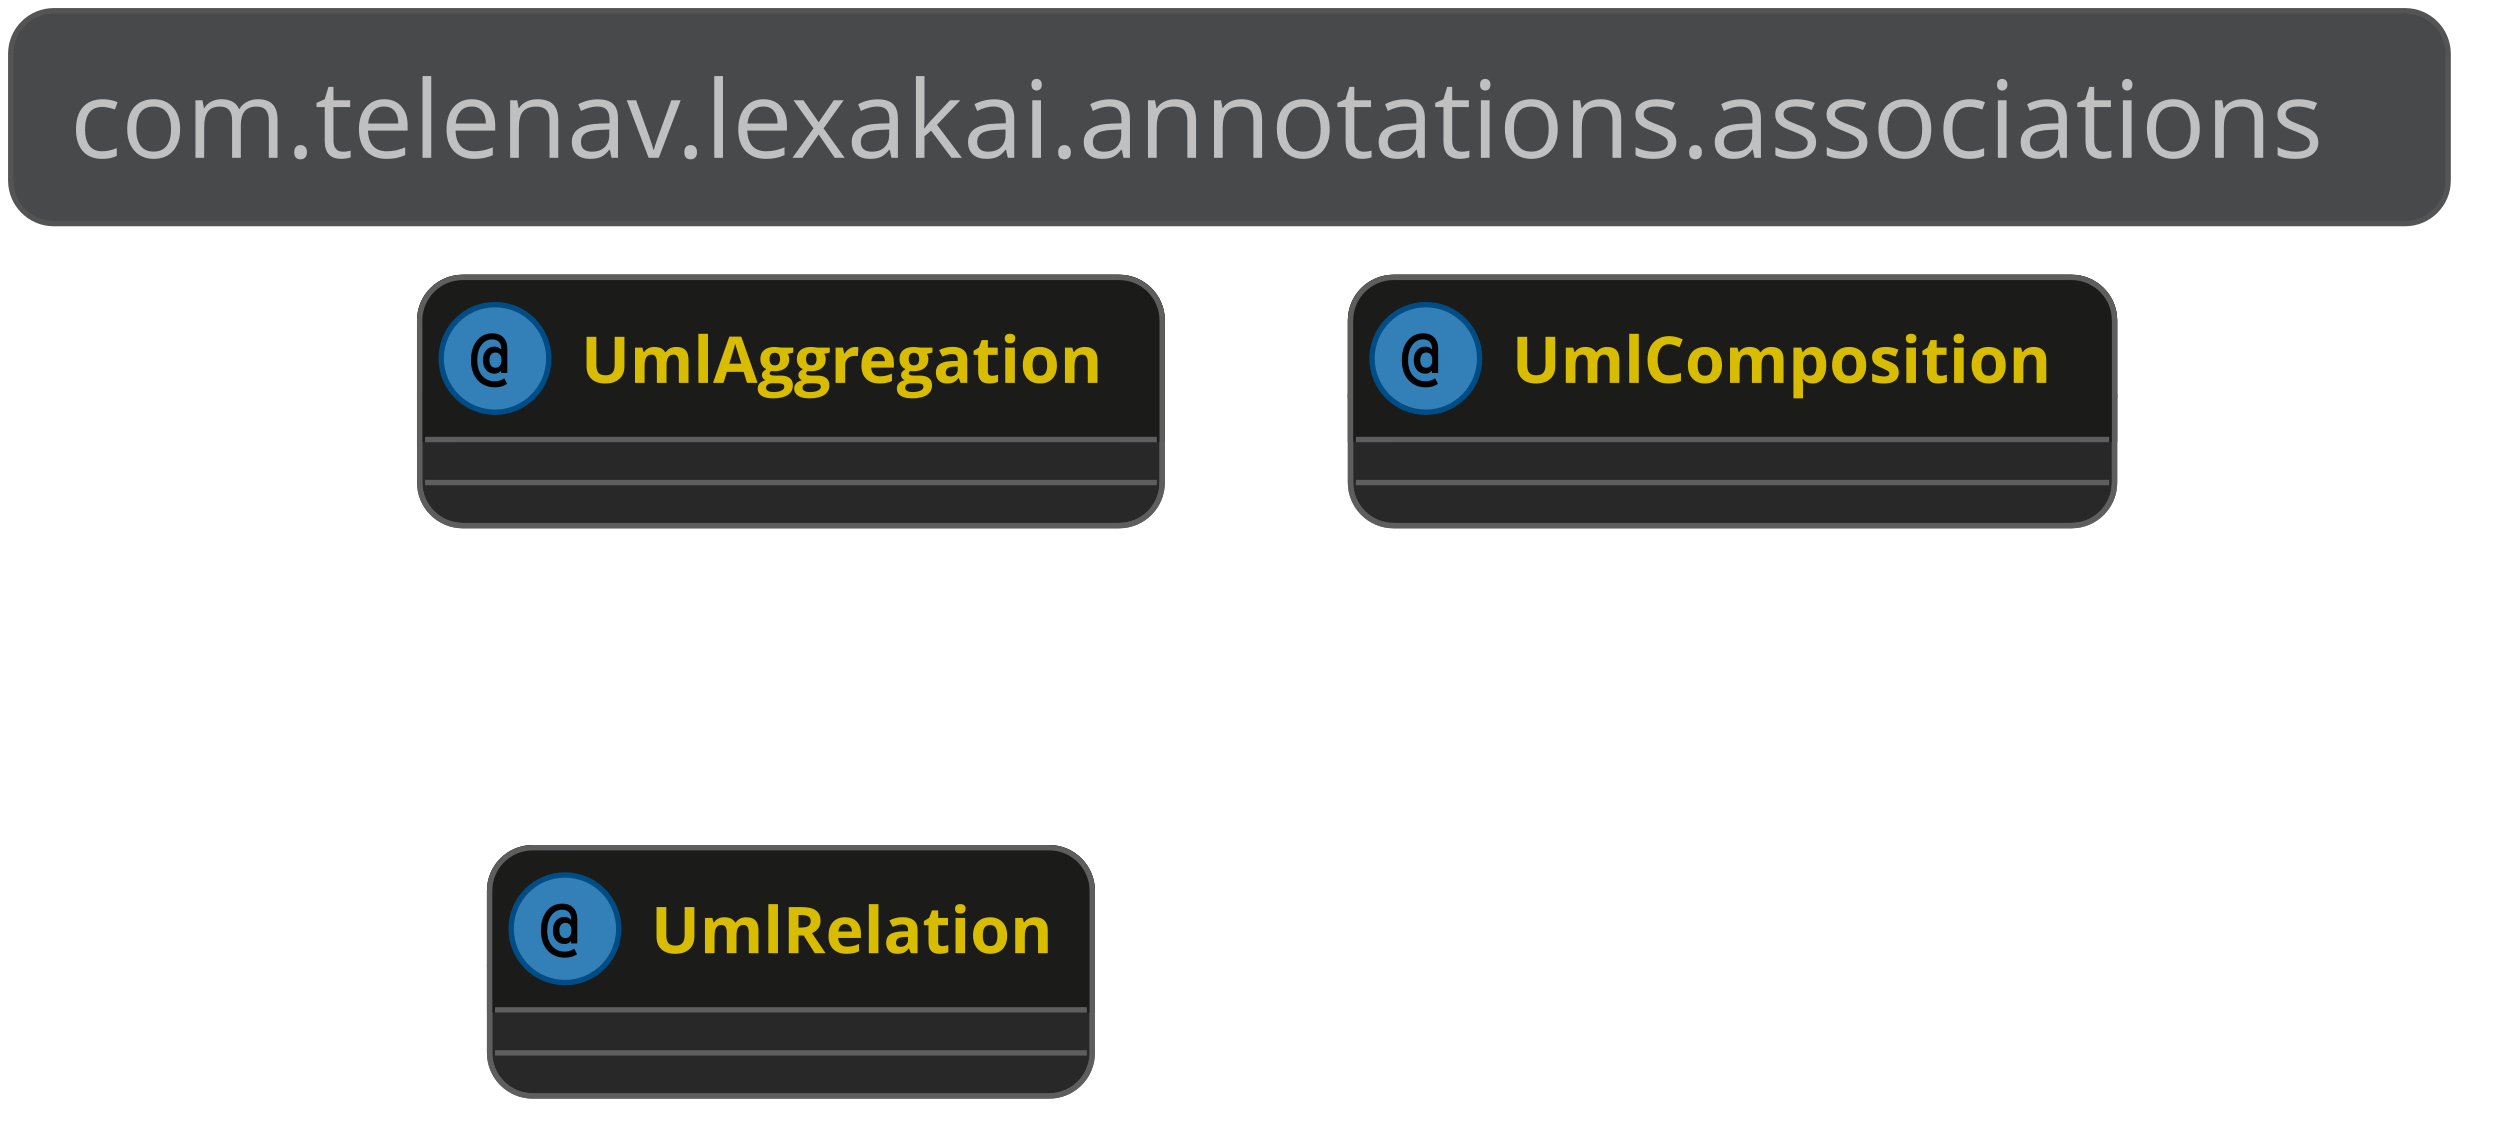
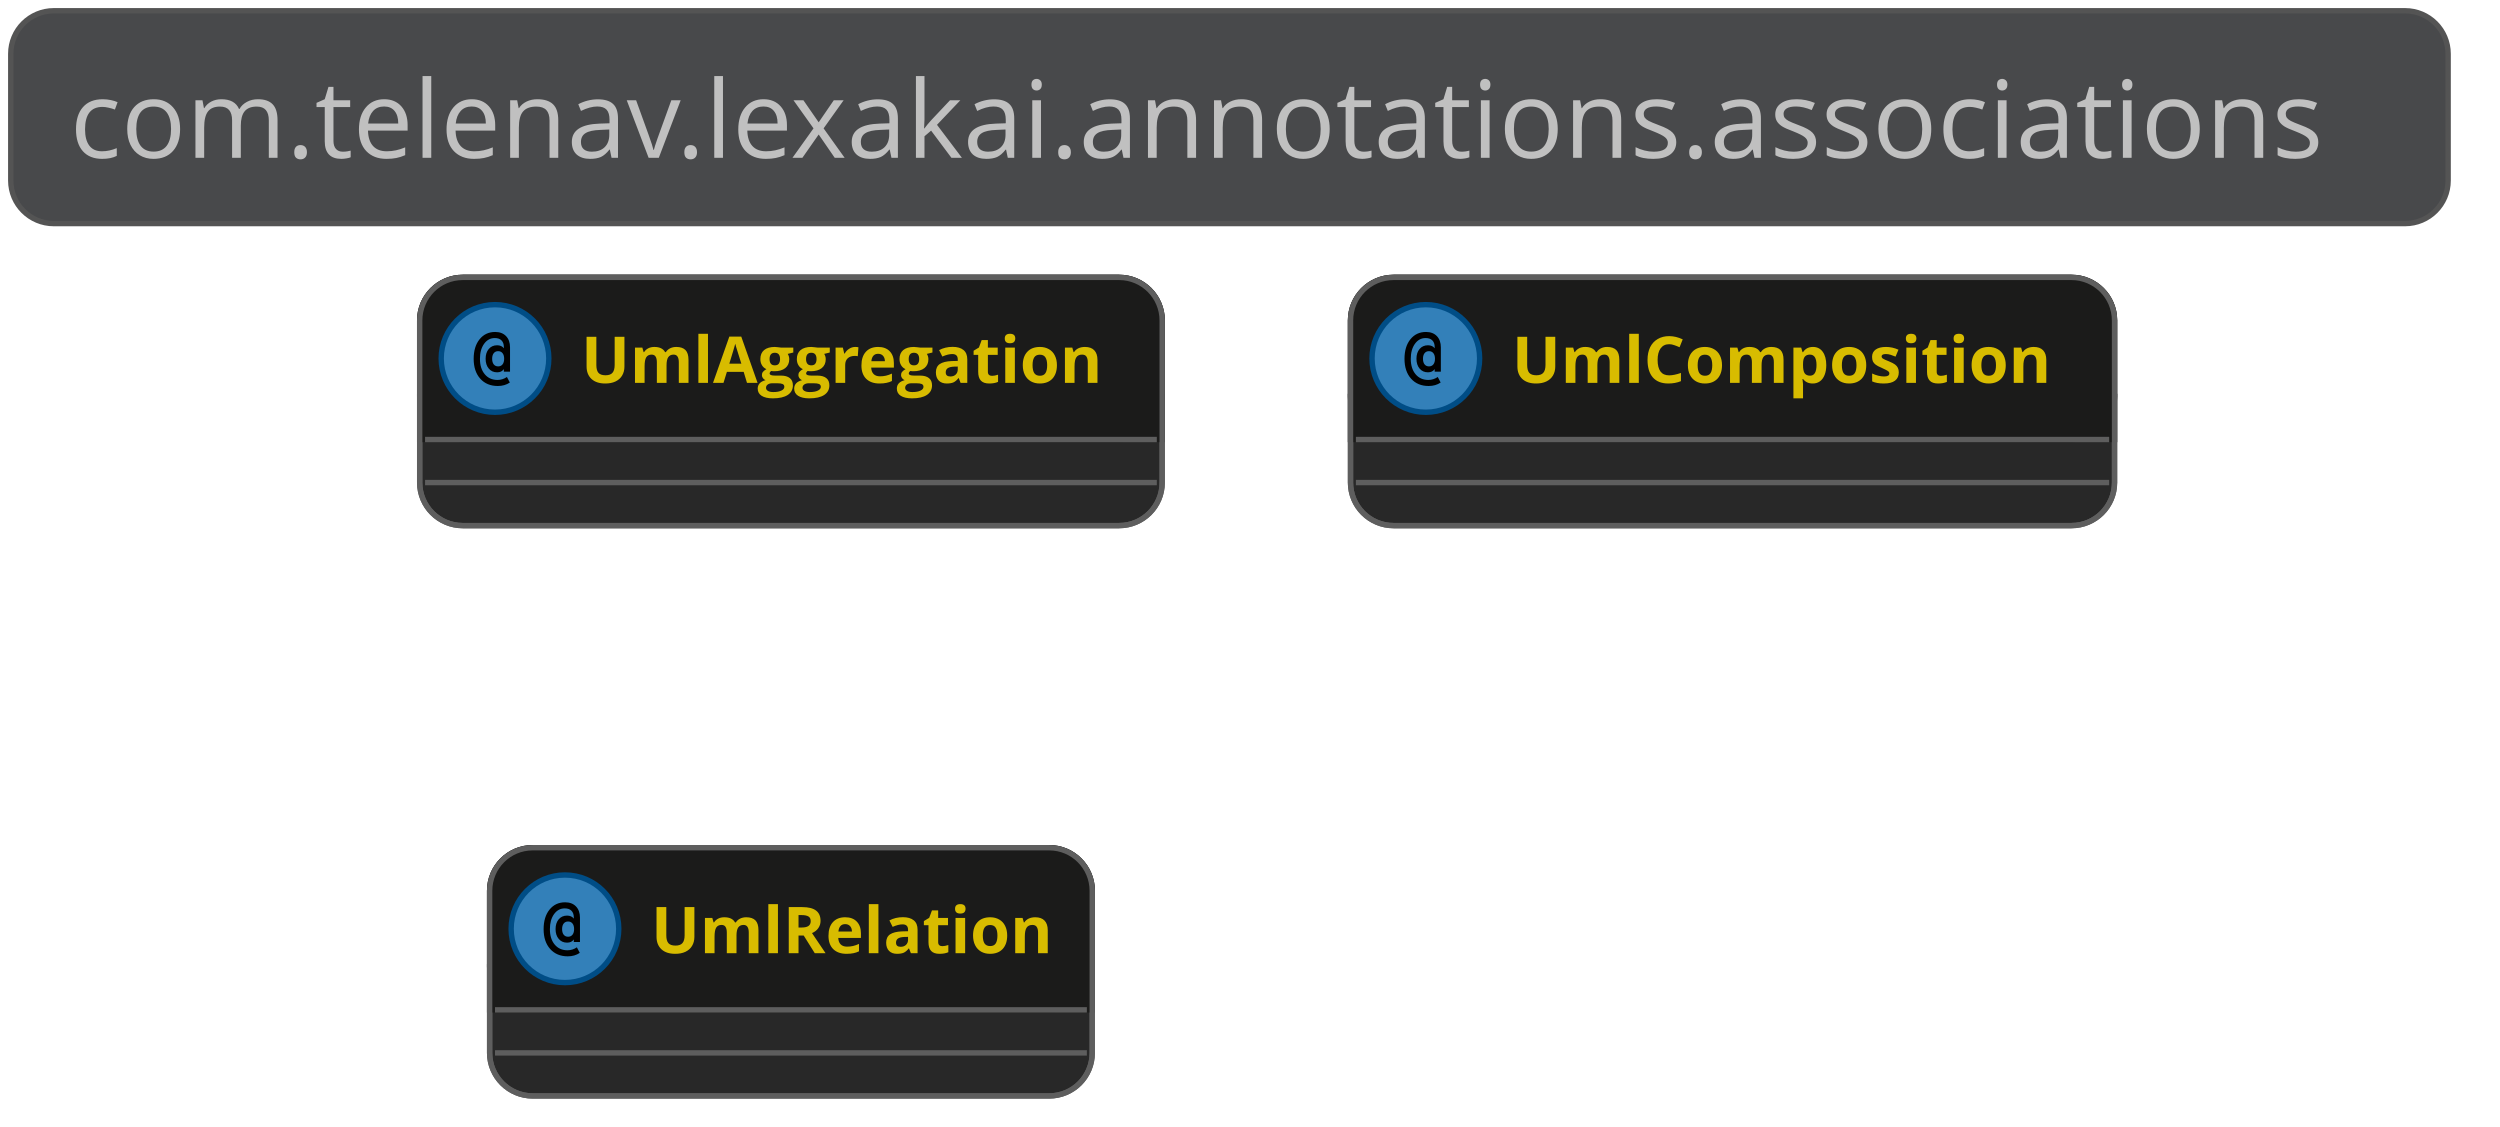
<svg xmlns="http://www.w3.org/2000/svg" contentScriptType="application/ecmascript" contentStyleType="text/css" height="218.75px" preserveAspectRatio="none" style="width:484px;height:218px;background:#333333;" version="1.1" viewBox="0 0 484 218" width="484.375px" zoomAndPan="magnify">
  <defs />
  <g>
    <rect fill="#48494B" height="41.203" rx="8.333" ry="8.333" style="stroke:#545454;stroke-width:1.042;" width="471.875" x="2.083" y="2.083" />
    <text fill="#C0C0C0" font-family="Open Sans,Avenir,Nunito,Arial,Helvetica,SansSerif" font-size="20.833" lengthAdjust="spacing" textLength="448.958" x="13.542" y="30.558">com.telenav.lexakai.annotations.associations</text>
    <rect codeLine="6" fill="#282828" height="48.055" id="UmlAggregation" rx="8.333" ry="8.333" style="stroke:#5E5E5E;stroke-width:1.042;" width="143.75" x="81.25" y="53.703" />
    <rect fill="#1B1B1A" height="31.388" rx="8.333" ry="8.333" style="stroke:#1B1B1A;stroke-width:1.042;" width="143.75" x="81.25" y="53.703" />
    <rect fill="#1B1B1A" height="8.333" style="stroke:#1B1B1A;stroke-width:1.042;" width="143.75" x="81.25" y="76.758" />
    <rect codeLine="6" fill="none" height="48.055" id="UmlAggregation" rx="8.333" ry="8.333" style="stroke:#5E5E5E;stroke-width:1.042;" width="143.75" x="81.25" y="53.703" />
    <ellipse cx="95.833" cy="69.397" fill="#3380B9" rx="10.417" ry="10.417" style="stroke:#004D86;stroke-width:1.042;" />
-     <path d="M97.085,69.716 Q97.085,69.027 96.773,68.636 Q96.462,68.245 95.919,68.245 Q95.376,68.245 95.067,68.636 Q94.759,69.027 94.759,69.716 Q94.759,70.412 95.067,70.803 Q95.376,71.193 95.919,71.193 Q96.462,71.193 96.773,70.803 Q97.085,70.412 97.085,69.716 Z M98.22,72.219 L97.023,72.219 L97.023,71.718 Q96.792,72.042 96.477,72.191 Q96.163,72.341 95.724,72.341 Q94.722,72.341 94.109,71.621 Q93.496,70.9 93.496,69.716 Q93.496,68.538 94.106,67.821 Q94.716,67.104 95.724,67.104 Q96.157,67.104 96.486,67.254 Q96.816,67.403 97.023,67.69 L97.023,67.44 Q97.023,66.61 96.569,66.158 Q96.114,65.706 95.272,65.706 Q94.002,65.706 93.2,66.823 Q92.397,67.94 92.397,69.729 Q92.397,71.602 93.325,72.71 Q94.252,73.818 95.797,73.818 Q96.285,73.818 96.743,73.674 Q97.201,73.531 97.622,73.244 L98.183,74.318 Q97.689,74.654 97.106,74.822 Q96.523,74.99 95.858,74.99 Q93.722,74.99 92.452,73.568 Q91.183,72.146 91.183,69.729 Q91.183,67.367 92.324,65.948 Q93.465,64.528 95.345,64.528 Q96.676,64.528 97.448,65.331 Q98.22,66.134 98.22,67.519 Z " fill="#000000" />
+     <path d="M97.605,69.456 Q97.605,68.766 97.294,68.376 Q96.983,67.985 96.44,67.985 Q95.896,67.985 95.588,68.376 Q95.28,68.766 95.28,69.456 Q95.28,70.152 95.588,70.542 Q95.896,70.933 96.44,70.933 Q96.983,70.933 97.294,70.542 Q97.605,70.152 97.605,69.456 Z M98.741,71.958 L97.544,71.958 L97.544,71.458 Q97.312,71.781 96.998,71.931 Q96.684,72.081 96.244,72.081 Q95.243,72.081 94.63,71.36 Q94.016,70.64 94.016,69.456 Q94.016,68.278 94.627,67.561 Q95.237,66.844 96.244,66.844 Q96.678,66.844 97.007,66.993 Q97.337,67.143 97.544,67.43 L97.544,67.179 Q97.544,66.349 97.09,65.898 Q96.635,65.446 95.793,65.446 Q94.523,65.446 93.721,66.563 Q92.918,67.68 92.918,69.468 Q92.918,71.342 93.846,72.45 Q94.773,73.558 96.317,73.558 Q96.806,73.558 97.264,73.414 Q97.721,73.271 98.142,72.984 L98.704,74.058 Q98.21,74.394 97.627,74.562 Q97.044,74.729 96.379,74.729 Q94.242,74.729 92.973,73.307 Q91.703,71.885 91.703,69.468 Q91.703,67.106 92.845,65.687 Q93.986,64.268 95.866,64.268 Q97.197,64.268 97.969,65.071 Q98.741,65.873 98.741,67.259 Z " fill="#000000" />
    <text fill="#D8BC00" font-family="Open Sans,Avenir,Nunito,Arial,Helvetica,SansSerif" font-size="12.5" font-weight="bold" lengthAdjust="spacing" textLength="106.25" x="112.5" y="74.121">UmlAggregation</text>
    <line style="stroke:#5E5E5E;stroke-width:1.042;" x1="82.292" x2="223.958" y1="85.091" y2="85.091" />
    <line style="stroke:#5E5E5E;stroke-width:1.042;" x1="82.292" x2="223.958" y1="93.424" y2="93.424" />
    <rect codeLine="8" fill="#282828" height="48.055" id="UmlComposition" rx="8.333" ry="8.333" style="stroke:#5E5E5E;stroke-width:1.042;" width="147.917" x="261.458" y="53.703" />
    <rect fill="#1B1B1A" height="31.388" rx="8.333" ry="8.333" style="stroke:#1B1B1A;stroke-width:1.042;" width="147.917" x="261.458" y="53.703" />
    <rect fill="#1B1B1A" height="8.333" style="stroke:#1B1B1A;stroke-width:1.042;" width="147.917" x="261.458" y="76.758" />
    <rect codeLine="8" fill="none" height="48.055" id="UmlComposition" rx="8.333" ry="8.333" style="stroke:#5E5E5E;stroke-width:1.042;" width="147.917" x="261.458" y="53.703" />
    <ellipse cx="276.042" cy="69.397" fill="#3380B9" rx="10.417" ry="10.417" style="stroke:#004D86;stroke-width:1.042;" />
-     <path d="M277.293,69.716 Q277.293,69.027 276.982,68.636 Q276.67,68.245 276.127,68.245 Q275.584,68.245 275.276,68.636 Q274.967,69.027 274.967,69.716 Q274.967,70.412 275.276,70.803 Q275.584,71.193 276.127,71.193 Q276.67,71.193 276.982,70.803 Q277.293,70.412 277.293,69.716 Z M278.428,72.219 L277.232,72.219 L277.232,71.718 Q277,72.042 276.686,72.191 Q276.371,72.341 275.932,72.341 Q274.931,72.341 274.317,71.621 Q273.704,70.9 273.704,69.716 Q273.704,68.538 274.314,67.821 Q274.925,67.104 275.932,67.104 Q276.365,67.104 276.695,67.254 Q277.024,67.403 277.232,67.69 L277.232,67.44 Q277.232,66.61 276.777,66.158 Q276.322,65.706 275.48,65.706 Q274.211,65.706 273.408,66.823 Q272.605,67.94 272.605,69.729 Q272.605,71.602 273.533,72.71 Q274.461,73.818 276.005,73.818 Q276.493,73.818 276.951,73.674 Q277.409,73.531 277.83,73.244 L278.392,74.318 Q277.897,74.654 277.314,74.822 Q276.731,74.99 276.066,74.99 Q273.93,74.99 272.66,73.568 Q271.391,72.146 271.391,69.729 Q271.391,67.367 272.532,65.948 Q273.673,64.528 275.553,64.528 Q276.884,64.528 277.656,65.331 Q278.428,66.134 278.428,67.519 Z " fill="#000000" />
+     <path d="M277.814,69.456 Q277.814,68.766 277.502,68.376 Q277.191,67.985 276.648,67.985 Q276.105,67.985 275.796,68.376 Q275.488,68.766 275.488,69.456 Q275.488,70.152 275.796,70.542 Q276.105,70.933 276.648,70.933 Q277.191,70.933 277.502,70.542 Q277.814,70.152 277.814,69.456 Z M278.949,71.958 L277.753,71.958 L277.753,71.458 Q277.521,71.781 277.206,71.931 Q276.892,72.081 276.453,72.081 Q275.452,72.081 274.838,71.36 Q274.225,70.64 274.225,69.456 Q274.225,68.278 274.835,67.561 Q275.446,66.844 276.453,66.844 Q276.886,66.844 277.216,66.993 Q277.545,67.143 277.753,67.43 L277.753,67.179 Q277.753,66.349 277.298,65.898 Q276.843,65.446 276.001,65.446 Q274.731,65.446 273.929,66.563 Q273.126,67.68 273.126,69.468 Q273.126,71.342 274.054,72.45 Q274.982,73.558 276.526,73.558 Q277.014,73.558 277.472,73.414 Q277.93,73.271 278.351,72.984 L278.912,74.058 Q278.418,74.394 277.835,74.562 Q277.252,74.729 276.587,74.729 Q274.451,74.729 273.181,73.307 Q271.912,71.885 271.912,69.468 Q271.912,67.106 273.053,65.687 Q274.194,64.268 276.074,64.268 Q277.405,64.268 278.177,65.071 Q278.949,65.873 278.949,67.259 Z " fill="#000000" />
    <text fill="#D8BC00" font-family="Open Sans,Avenir,Nunito,Arial,Helvetica,SansSerif" font-size="12.5" font-weight="bold" lengthAdjust="spacing" textLength="110.417" x="292.708" y="74.121">UmlComposition</text>
    <line style="stroke:#5E5E5E;stroke-width:1.042;" x1="262.5" x2="408.333" y1="85.091" y2="85.091" />
    <line style="stroke:#5E5E5E;stroke-width:1.042;" x1="262.5" x2="408.333" y1="93.424" y2="93.424" />
    <rect codeLine="10" fill="#282828" height="48.055" id="UmlRelation" rx="8.333" ry="8.333" style="stroke:#5E5E5E;stroke-width:1.042;" width="116.667" x="94.792" y="164.119" />
    <rect fill="#1B1B1A" height="31.388" rx="8.333" ry="8.333" style="stroke:#1B1B1A;stroke-width:1.042;" width="116.667" x="94.792" y="164.119" />
    <rect fill="#1B1B1A" height="8.333" style="stroke:#1B1B1A;stroke-width:1.042;" width="116.667" x="94.792" y="187.174" />
    <rect codeLine="10" fill="none" height="48.055" id="UmlRelation" rx="8.333" ry="8.333" style="stroke:#5E5E5E;stroke-width:1.042;" width="116.667" x="94.792" y="164.119" />
    <ellipse cx="109.375" cy="179.814" fill="#3380B9" rx="10.417" ry="10.417" style="stroke:#004D86;stroke-width:1.042;" />
-     <path d="M110.626,180.133 Q110.626,179.443 110.315,179.053 Q110.004,178.662 109.46,178.662 Q108.917,178.662 108.609,179.053 Q108.301,179.443 108.301,180.133 Q108.301,180.829 108.609,181.22 Q108.917,181.61 109.46,181.61 Q110.004,181.61 110.315,181.22 Q110.626,180.829 110.626,180.133 Z M111.761,182.636 L110.565,182.636 L110.565,182.135 Q110.333,182.458 110.019,182.608 Q109.705,182.758 109.265,182.758 Q108.264,182.758 107.651,182.037 Q107.037,181.317 107.037,180.133 Q107.037,178.955 107.648,178.238 Q108.258,177.521 109.265,177.521 Q109.698,177.521 110.028,177.67 Q110.358,177.82 110.565,178.107 L110.565,177.856 Q110.565,177.026 110.111,176.575 Q109.656,176.123 108.814,176.123 Q107.544,176.123 106.741,177.24 Q105.939,178.357 105.939,180.145 Q105.939,182.019 106.867,183.127 Q107.794,184.235 109.338,184.235 Q109.827,184.235 110.284,184.091 Q110.742,183.948 111.163,183.661 L111.725,184.735 Q111.231,185.071 110.648,185.239 Q110.065,185.406 109.399,185.406 Q107.263,185.406 105.994,183.984 Q104.724,182.562 104.724,180.145 Q104.724,177.783 105.865,176.364 Q107.007,174.945 108.887,174.945 Q110.217,174.945 110.989,175.748 Q111.761,176.55 111.761,177.936 Z " fill="#000000" />
+     <path d="M111.147,179.873 Q111.147,179.183 110.836,178.792 Q110.525,178.402 109.981,178.402 Q109.438,178.402 109.13,178.792 Q108.822,179.183 108.822,179.873 Q108.822,180.568 109.13,180.959 Q109.438,181.35 109.981,181.35 Q110.525,181.35 110.836,180.959 Q111.147,180.568 111.147,179.873 Z M112.282,182.375 L111.086,182.375 L111.086,181.875 Q110.854,182.198 110.54,182.348 Q110.225,182.497 109.786,182.497 Q108.785,182.497 108.172,181.777 Q107.558,181.057 107.558,179.873 Q107.558,178.695 108.168,177.977 Q108.779,177.26 109.786,177.26 Q110.219,177.26 110.549,177.41 Q110.879,177.559 111.086,177.846 L111.086,177.596 Q111.086,176.766 110.631,176.314 Q110.177,175.863 109.334,175.863 Q108.065,175.863 107.262,176.98 Q106.46,178.096 106.46,179.885 Q106.46,181.759 107.387,182.866 Q108.315,183.974 109.859,183.974 Q110.347,183.974 110.805,183.831 Q111.263,183.687 111.684,183.4 L112.246,184.475 Q111.751,184.81 111.168,184.978 Q110.585,185.146 109.92,185.146 Q107.784,185.146 106.514,183.724 Q105.245,182.302 105.245,179.885 Q105.245,177.523 106.386,176.104 Q107.528,174.685 109.408,174.685 Q110.738,174.685 111.51,175.487 Q112.282,176.29 112.282,177.675 Z " fill="#000000" />
    <text fill="#D8BC00" font-family="Open Sans,Avenir,Nunito,Arial,Helvetica,SansSerif" font-size="12.5" font-weight="bold" lengthAdjust="spacing" textLength="79.167" x="126.042" y="184.538">UmlRelation</text>
    <line style="stroke:#5E5E5E;stroke-width:1.042;" x1="95.833" x2="210.417" y1="195.508" y2="195.508" />
    <line style="stroke:#5E5E5E;stroke-width:1.042;" x1="95.833" x2="210.417" y1="203.841" y2="203.841" />
  </g>
</svg>
